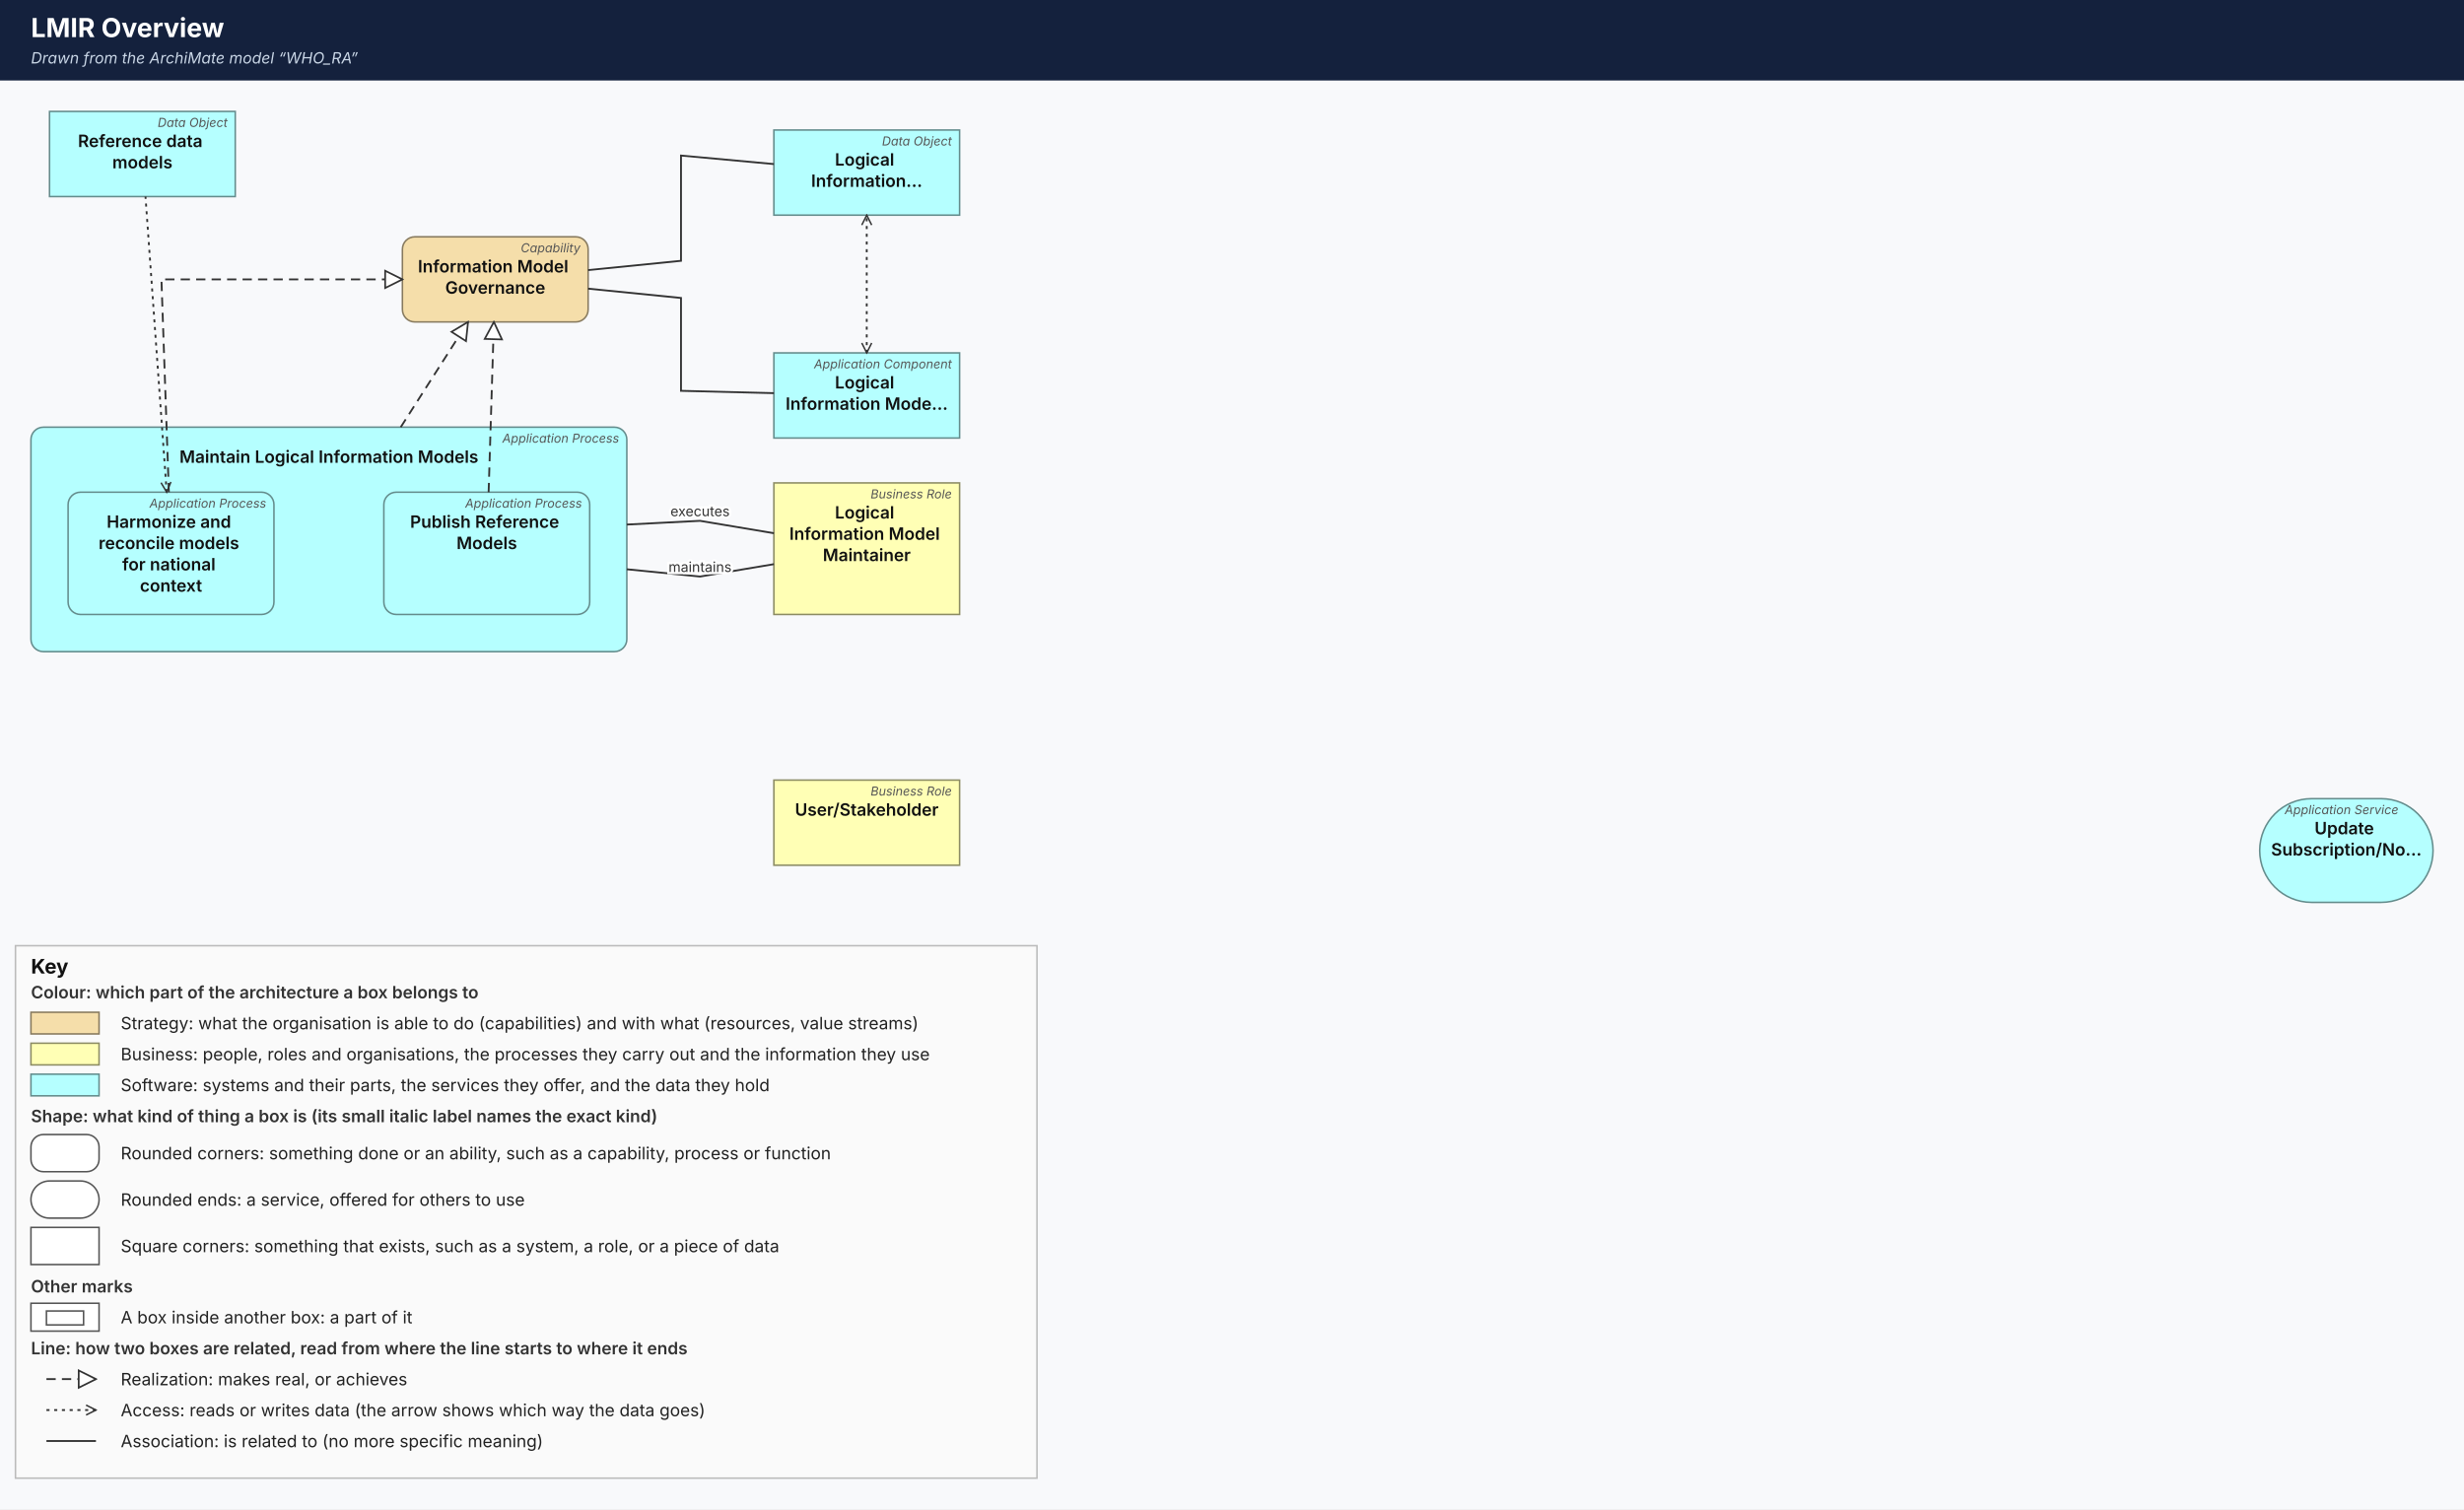
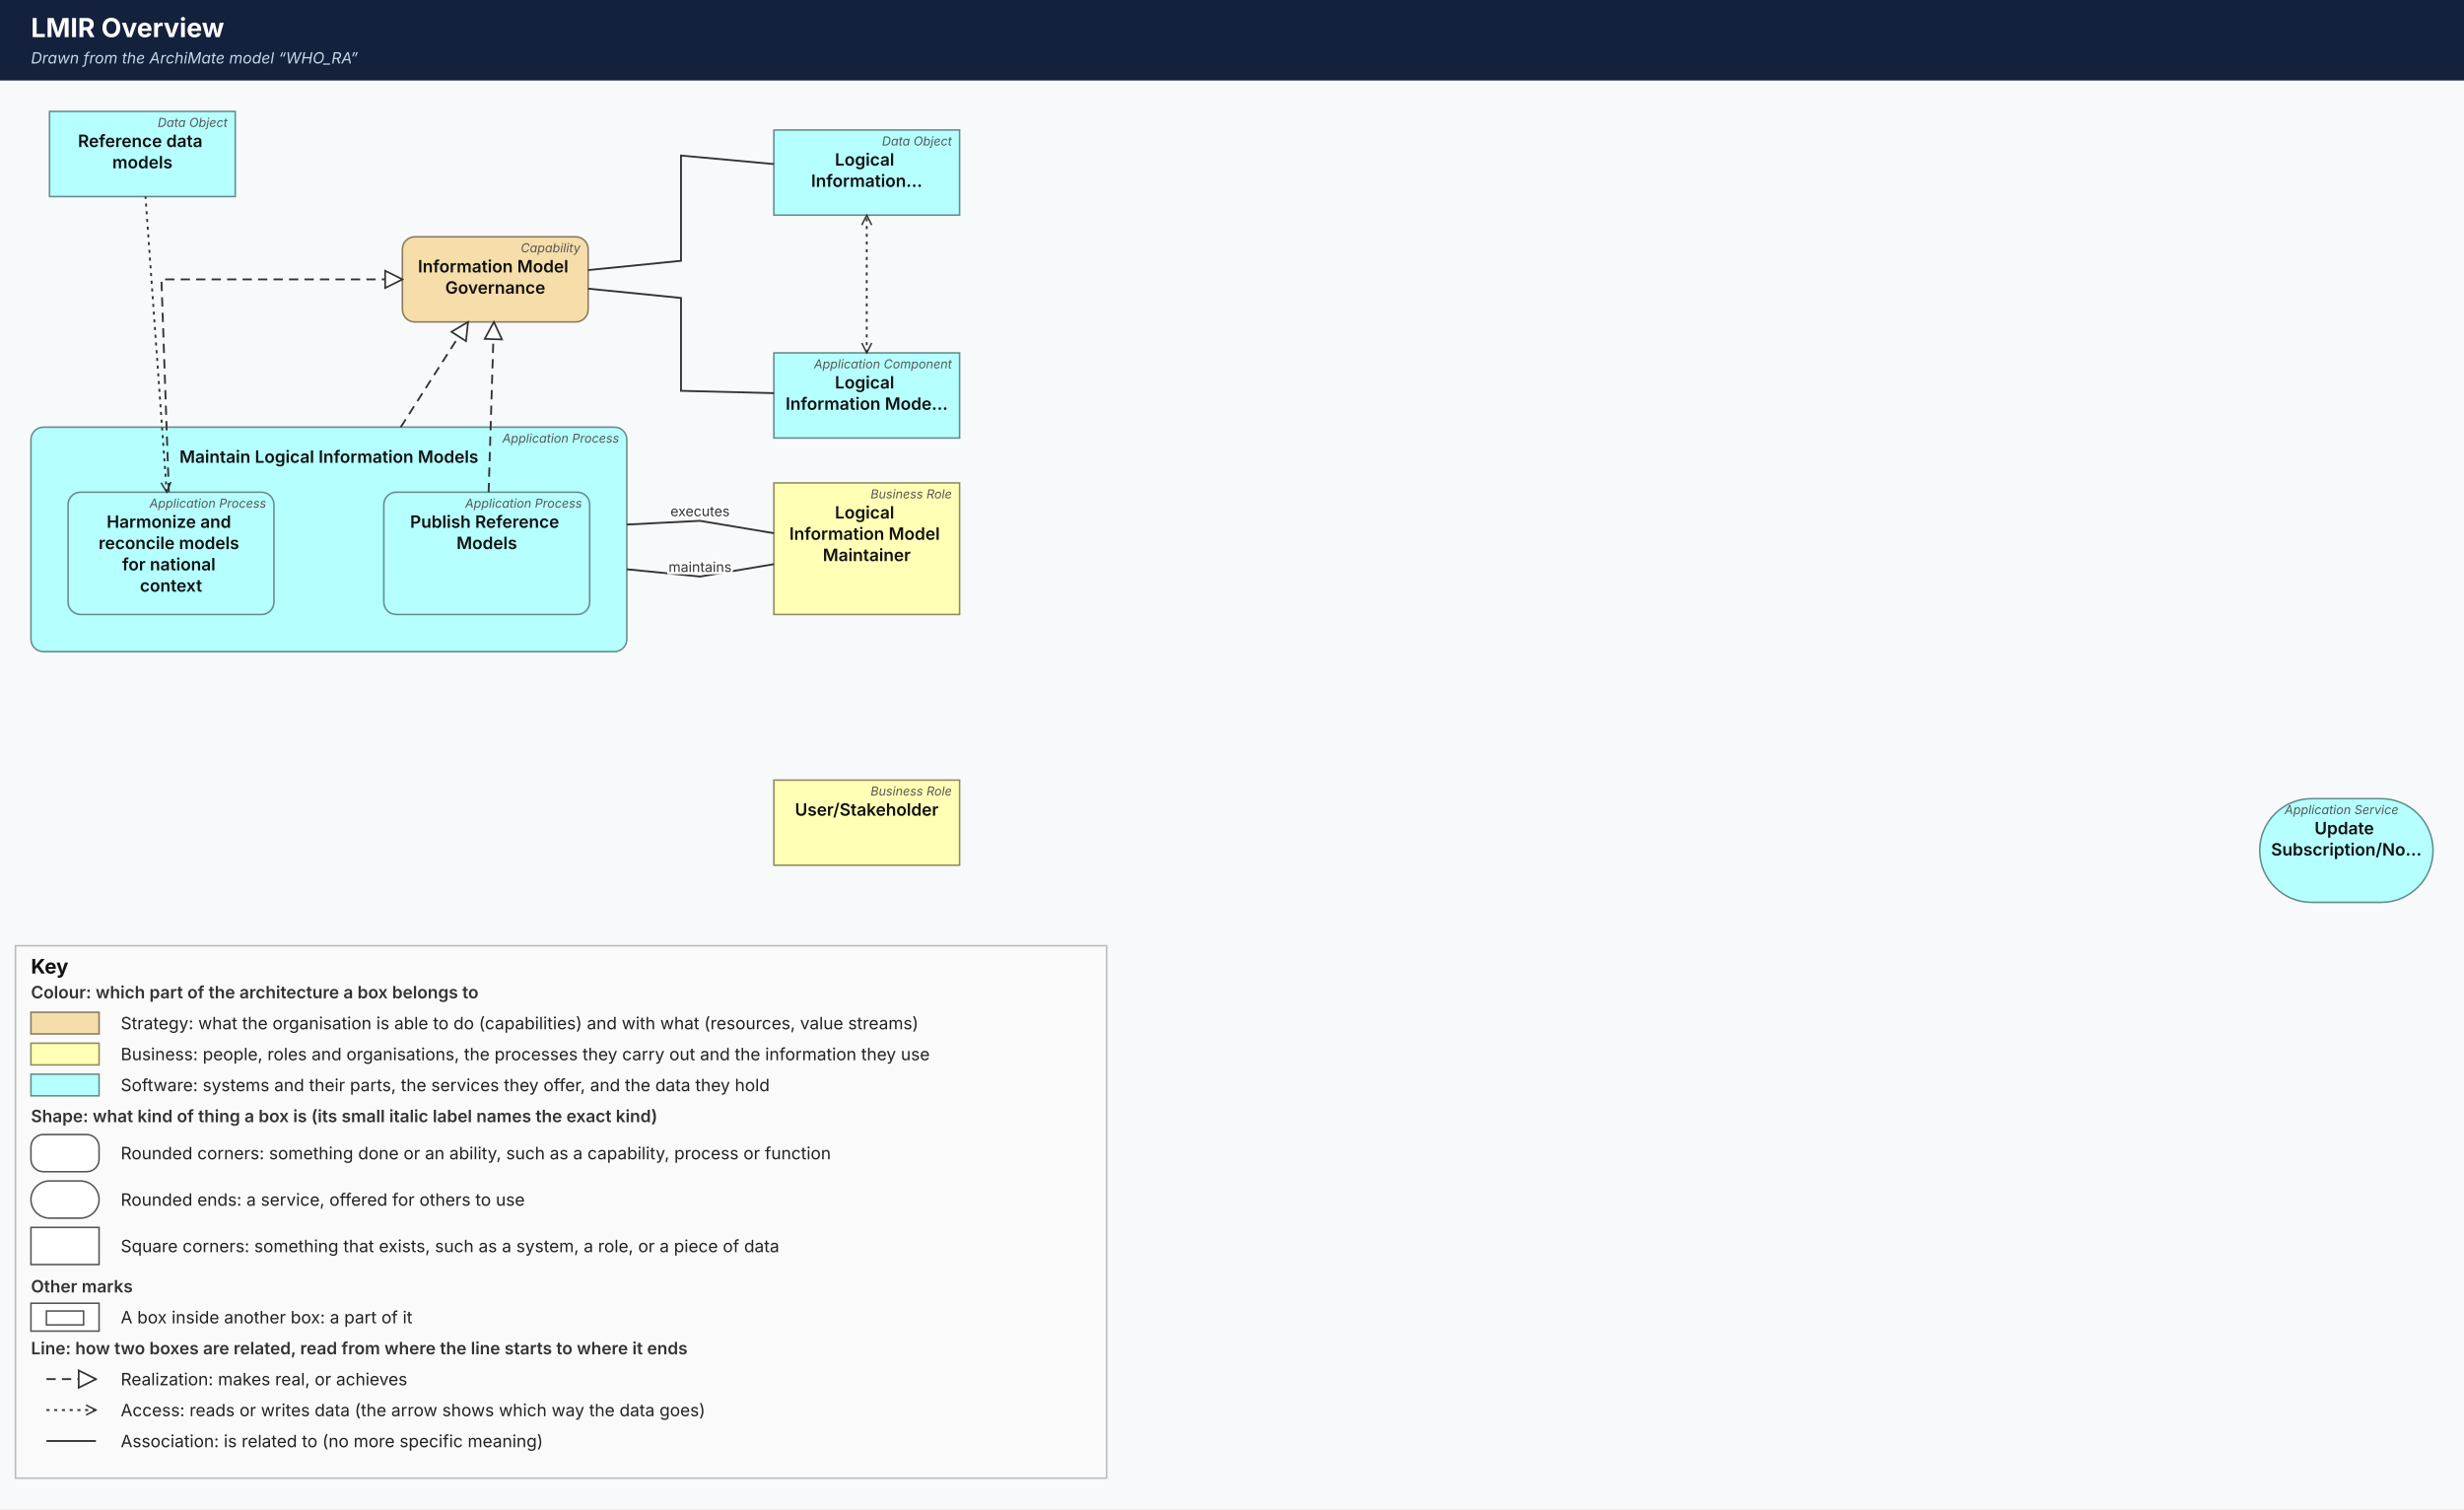
<svg xmlns="http://www.w3.org/2000/svg" viewBox="244 240 1592 975" width="1592" height="975" role="img" aria-labelledby="av-title">
  <style>
.av-name{font:600 11px Inter, "Segoe UI", system-ui, -apple-system, Helvetica, Arial, sans-serif;fill:#111}
.av-type{font:italic 8px Inter, "Segoe UI", system-ui, -apple-system, Helvetica, Arial, sans-serif;fill:#555}
.av-group{font:600 11px Inter, "Segoe UI", system-ui, -apple-system, Helvetica, Arial, sans-serif;fill:#333}
.av-note{font:10px Inter, "Segoe UI", system-ui, -apple-system, Helvetica, Arial, sans-serif;fill:#222}
.av-key{font:11px Inter, "Segoe UI", system-ui, -apple-system, Helvetica, Arial, sans-serif;fill:#222}
.av-keyh{font:600 11px Inter, "Segoe UI", system-ui, -apple-system, Helvetica, Arial, sans-serif;fill:#333}
.av-keyt{font:700 13px Inter, "Segoe UI", system-ui, -apple-system, Helvetica, Arial, sans-serif;fill:#111}
.av-rel{font:9px Inter, "Segoe UI", system-ui, -apple-system, Helvetica, Arial, sans-serif;fill:#333;paint-order:stroke;stroke:#fff;stroke-width:3px}
a:hover rect,a:hover polygon,a:focus rect,a:focus polygon{stroke:#06c;stroke-width:2.5}
</style>
  <defs>
    <marker id="arrow-open" viewBox="0 0 12 12" refX="11" refY="6" markerWidth="11" markerHeight="11" orient="auto-start-reverse" markerUnits="userSpaceOnUse">
      <path d="M1 1 L11 6 L1 11" fill="none" stroke="#333" stroke-width="1.3" />
    </marker>
    <marker id="arrow-filled" viewBox="0 0 12 12" refX="11" refY="6" markerWidth="11" markerHeight="11" orient="auto-start-reverse" markerUnits="userSpaceOnUse">
      <path d="M1 1 L11 6 L1 11 Z" fill="#333" />
    </marker>
    <marker id="arrow-small" viewBox="0 0 10 10" refX="9" refY="5" markerWidth="8" markerHeight="8" orient="auto-start-reverse" markerUnits="userSpaceOnUse">
      <path d="M1 1 L9 5 L1 9" fill="none" stroke="#333" stroke-width="1.2" />
    </marker>
    <marker id="triangle-hollow" viewBox="0 0 14 14" refX="13" refY="7" markerWidth="13" markerHeight="13" orient="auto-start-reverse" markerUnits="userSpaceOnUse">
      <path d="M1 1 L13 7 L1 13 Z" fill="#fff" stroke="#333" stroke-width="1.2" />
    </marker>
    <marker id="diamond-filled" viewBox="0 0 16 10" refX="1" refY="5" markerWidth="16" markerHeight="10" orient="auto-start-reverse" markerUnits="userSpaceOnUse">
      <path d="M1 5 L8 1 L15 5 L8 9 Z" fill="#333" />
    </marker>
    <marker id="diamond-hollow" viewBox="0 0 16 10" refX="1" refY="5" markerWidth="16" markerHeight="10" orient="auto-start-reverse" markerUnits="userSpaceOnUse">
      <path d="M1 5 L8 1 L15 5 L8 9 Z" fill="#fff" stroke="#333" stroke-width="1.2" />
    </marker>
    <marker id="dot" viewBox="0 0 8 8" refX="4" refY="4" markerWidth="7" markerHeight="7" orient="auto" markerUnits="userSpaceOnUse">
      <circle cx="4" cy="4" r="3.2" fill="#333" />
    </marker>
    <pattern id="missing" width="8" height="8" patternUnits="userSpaceOnUse" patternTransform="rotate(45)">
      <rect width="8" height="8" fill="#fff" />
      <line x1="0" y1="0" x2="0" y2="8" stroke="#d33" stroke-width="2" />
    </pattern>
  </defs>
  <rect x="244" y="240" width="1592" height="975" fill="#f8f9fb" />
  <rect x="244" y="240" width="1592" height="52" fill="#14213d" />
  <text x="264" y="264" style="font:700 17px Inter, &quot;Segoe UI&quot;, system-ui, -apple-system, Helvetica, Arial, sans-serif;fill:#fff">LMIR Overview</text>
  <text x="264" y="281" style="font:italic 10px Inter, &quot;Segoe UI&quot;, system-ui, -apple-system, Helvetica, Arial, sans-serif;fill:#c9d6e6">Drawn from the ArchiMate model “WHO_RA”</text>
  <a href="../../../en/dpi-h-ra/archimate/0.2.0/elements/logical-information-model-registry/" target="_top">
    <rect x="744" y="468" width="120" height="55" fill="#b5ffff" stroke="#648c8c" stroke-width="1" />
    <text class="av-type" x="859" y="478" text-anchor="end">Application Component</text>
    <text class="av-name" x="804" y="491" text-anchor="middle">
      <tspan x="804" dy="0">Logical</tspan>
      <tspan x="804" dy="13.75">Information Mode…</tspan>
    </text>
  </a>
  <a href="../../../en/dpi-h-ra/archimate/0.2.0/elements/information-model-governance/" target="_top">
    <rect x="504" y="393" width="120" height="55" rx="8" fill="#f5deaa" stroke="#877a5e" stroke-width="1" />
    <text class="av-type" x="619" y="403" text-anchor="end">Capability</text>
    <text class="av-name" x="564" y="416" text-anchor="middle">
      <tspan x="564" dy="0">Information Model</tspan>
      <tspan x="564" dy="13.75">Governance</tspan>
    </text>
  </a>
  <a href="../../../en/dpi-h-ra/archimate/0.2.0/elements/maintain-logical-information-models/" target="_top">
    <rect x="264" y="516" width="385" height="145" rx="8" fill="#b5ffff" stroke="#648c8c" stroke-width="1" />
    <text class="av-type" x="644" y="526" text-anchor="end">Application Process</text>
    <text class="av-name" x="456.5" y="539" text-anchor="middle">
      <tspan x="456.5" dy="0">Maintain Logical Information Models</tspan>
    </text>
  </a>
  <a href="../../../en/dpi-h-ra/archimate/0.2.0/elements/publish-reference-models/" target="_top">
    <rect x="492" y="558" width="133" height="79" rx="8" fill="#b5ffff" stroke="#648c8c" stroke-width="1" />
    <text class="av-type" x="620" y="568" text-anchor="end">Application Process</text>
    <text class="av-name" x="558.5" y="581" text-anchor="middle">
      <tspan x="558.5" dy="0">Publish Reference</tspan>
      <tspan x="558.5" dy="13.75">Models</tspan>
    </text>
  </a>
  <a href="../../../en/dpi-h-ra/archimate/0.2.0/elements/harmonize-and-reconcile-models-for-national-context/" target="_top">
    <rect x="288" y="558" width="133" height="79" rx="8" fill="#b5ffff" stroke="#648c8c" stroke-width="1" />
    <text class="av-type" x="416" y="568" text-anchor="end">Application Process</text>
    <text class="av-name" x="354.5" y="581" text-anchor="middle">
      <tspan x="354.5" dy="0">Harmonize and</tspan>
      <tspan x="354.5" dy="13.75">reconcile models</tspan>
      <tspan x="354.5" dy="13.75">for national</tspan>
      <tspan x="354.5" dy="13.75">context</tspan>
    </text>
  </a>
  <a href="../../../en/dpi-h-ra/archimate/0.2.0/elements/update-subscription-notification/" target="_top">
    <rect x="1704" y="756" width="112" height="67" rx="33.5" fill="#b5ffff" stroke="#648c8c" stroke-width="1" />
    <text class="av-type" x="1793.667" y="766" text-anchor="end">Application Service</text>
    <text class="av-name" x="1760" y="779" text-anchor="middle">
      <tspan x="1760" dy="0">Update</tspan>
      <tspan x="1760" dy="13.75">Subscription/No…</tspan>
    </text>
  </a>
  <a href="../../../en/dpi-h-ra/archimate/0.2.0/elements/reference-data-models/" target="_top">
    <rect x="276" y="312" width="120" height="55" fill="#b5ffff" stroke="#648c8c" stroke-width="1" />
    <text class="av-type" x="391" y="322" text-anchor="end">Data Object</text>
    <text class="av-name" x="336" y="335" text-anchor="middle">
      <tspan x="336" dy="0">Reference data</tspan>
      <tspan x="336" dy="13.75">models</tspan>
    </text>
  </a>
  <a href="../../../en/dpi-h-ra/archimate/0.2.0/elements/logical-information-model-maintainer/" target="_top">
    <rect x="744" y="552" width="120" height="85" fill="#ffffb5" stroke="#8c8c64" stroke-width="1" />
    <text class="av-type" x="859" y="562" text-anchor="end">Business Role</text>
    <text class="av-name" x="804" y="575" text-anchor="middle">
      <tspan x="804" dy="0">Logical</tspan>
      <tspan x="804" dy="13.75">Information Model</tspan>
      <tspan x="804" dy="13.75">Maintainer</tspan>
    </text>
  </a>
  <a href="../../../en/dpi-h-ra/archimate/0.2.0/elements/logical-information-models/" target="_top">
    <rect x="744" y="324" width="120" height="55" fill="#b5ffff" stroke="#648c8c" stroke-width="1" />
    <text class="av-type" x="859" y="334" text-anchor="end">Data Object</text>
    <text class="av-name" x="804" y="347" text-anchor="middle">
      <tspan x="804" dy="0">Logical</tspan>
      <tspan x="804" dy="13.75">Information…</tspan>
    </text>
  </a>
  <a href="../../../en/dpi-h-ra/archimate/0.2.0/elements/user-stakeholder/" target="_top">
    <rect x="744" y="744" width="120" height="55" fill="#ffffb5" stroke="#8c8c64" stroke-width="1" />
    <text class="av-type" x="859" y="754" text-anchor="end">Business Role</text>
    <text class="av-name" x="804" y="767" text-anchor="middle">
      <tspan x="804" dy="0">User/Stakeholder</tspan>
    </text>
  </a>
  <a href="../../../en/dpi-h-ra/archimate/0.2.0/relationships/id-274a1c6653c24a208bace113e1123493/" target="_top">
    <path d="M804 468 L804 379" fill="none" stroke="#333" stroke-width="1.2" stroke-dasharray="2 3" marker-start="url(#arrow-small)" marker-end="url(#arrow-small)" />
    <path d="M804 468 L804 379" fill="none" stroke="transparent" stroke-width="8" />
  </a>
  <a href="../../../en/dpi-h-ra/archimate/0.2.0/relationships/id-3e40ade7604c431bb03f1be2efa2ebfd/" target="_top">
    <path d="M624 426.5 L684 432.5 L684 492.5 L744 494" fill="none" stroke="#333" stroke-width="1.2" />
    <path d="M624 426.5 L684 432.5 L684 492.5 L744 494" fill="none" stroke="transparent" stroke-width="8" />
  </a>
  <a href="../../../en/dpi-h-ra/archimate/0.2.0/relationships/id-823facbe25724e4c8d597d0c5252c44b/" target="_top">
    <path d="M624 414.5 L684 408.5 L684 340.5 L744 346" fill="none" stroke="#333" stroke-width="1.2" />
    <path d="M624 414.5 L684 408.5 L684 340.5 L744 346" fill="none" stroke="transparent" stroke-width="8" />
  </a>
  <a href="../../../en/dpi-h-ra/archimate/0.2.0/relationships/id-6b5013343d1b49349aa59c1298dd7d0a/" target="_top">
    <path d="M502.9 516 L546.4 448" fill="none" stroke="#333" stroke-width="1.2" stroke-dasharray="6 4" marker-end="url(#triangle-hollow)" />
    <path d="M502.9 516 L546.4 448" fill="none" stroke="transparent" stroke-width="8" />
  </a>
  <a href="../../../en/dpi-h-ra/archimate/0.2.0/relationships/id-b22ddb126a584b2cbfd2dff6060fb741/" target="_top">
    <path d="M559.7 558 L563.1 448" fill="none" stroke="#333" stroke-width="1.2" stroke-dasharray="6 4" marker-end="url(#triangle-hollow)" />
    <path d="M559.7 558 L563.1 448" fill="none" stroke="transparent" stroke-width="8" />
  </a>
  <a href="../../../en/dpi-h-ra/archimate/0.2.0/relationships/id-4360d0a953f24a80b596e7d0a629a4a7/" target="_top">
    <path d="M353.1 558 L348.3 420.5 L504 420.5" fill="none" stroke="#333" stroke-width="1.2" stroke-dasharray="6 4" marker-end="url(#triangle-hollow)" />
    <path d="M353.1 558 L348.3 420.5 L504 420.5" fill="none" stroke="transparent" stroke-width="8" />
  </a>
  <a href="../../../en/dpi-h-ra/archimate/0.2.0/relationships/id-ebbef93edbb44c1e858dde7c299ec2f7/" target="_top">
    <path d="M351.7 558 L338 367" fill="none" stroke="#333" stroke-width="1.2" stroke-dasharray="2 3" marker-start="url(#arrow-small)" />
    <path d="M351.7 558 L338 367" fill="none" stroke="transparent" stroke-width="8" />
  </a>
  <a href="../../../en/dpi-h-ra/archimate/0.2.0/relationships/id-edfc9131e1394ee999d6e52b65634f29/" target="_top">
    <path d="M744 584.5 L696.3 576.5 L649 578.9" fill="none" stroke="#333" stroke-width="1.2" />
    <path d="M744 584.5 L696.3 576.5 L649 578.9" fill="none" stroke="transparent" stroke-width="8" />
    <text class="av-rel" x="696.3" y="573.5" text-anchor="middle">executes</text>
  </a>
  <a href="../../../en/dpi-h-ra/archimate/0.2.0/relationships/id-35446b885774443db7c9f439beaf9cd4/" target="_top">
    <path d="M744 604.5 L696.3 612.5 L649 607.8" fill="none" stroke="#333" stroke-width="1.2" />
    <path d="M744 604.5 L696.3 612.5 L649 607.8" fill="none" stroke="transparent" stroke-width="8" />
    <text class="av-rel" x="696.3" y="609.5" text-anchor="middle">maintains</text>
  </a>
  <g class="av-legend">
-     <rect x="254" y="851" width="660" height="344" fill="#fafafa" stroke="#bbb" />
+     <rect x="254" y="851" width="705" height="344" fill="#fafafa" stroke="#bbb" />
    <text class="av-keyt" x="264" y="869">Key</text>
    <text class="av-keyh" x="264" y="885">Colour: which part of the architecture a box belongs to</text>
    <rect x="264" y="894" width="44" height="14" fill="#f5deaa" stroke="#877a5e" />
    <text class="av-key" x="322" y="905">Strategy: what the organisation is able to do (capabilities) and with what (resources, value streams)</text>
    <rect x="264" y="914" width="44" height="14" fill="#ffffb5" stroke="#8c8c64" />
    <text class="av-key" x="322" y="925">Business: people, roles and organisations, the processes they carry out and the information they use</text>
    <rect x="264" y="934" width="44" height="14" fill="#b5ffff" stroke="#648c8c" />
    <text class="av-key" x="322" y="945">Software: systems and their parts, the services they offer, and the data they hold</text>
    <text class="av-keyh" x="264" y="965">Shape: what kind of thing a box is (its small italic label names the exact kind)</text>
    <rect x="264" y="973" width="44" height="24" rx="8" fill="#fff" stroke="#555" />
    <text class="av-key" x="322" y="989">Rounded corners: something done or an ability, such as a capability, process or function</text>
    <rect x="264" y="1003" width="44" height="24" rx="12" fill="#fff" stroke="#555" />
    <text class="av-key" x="322" y="1019">Rounded ends: a service, offered for others to use</text>
    <rect x="264" y="1033" width="44" height="24" fill="#fff" stroke="#555" />
    <text class="av-key" x="322" y="1049">Square corners: something that exists, such as a system, a role, or a piece of data</text>
    <text class="av-keyh" x="264" y="1075">Other marks</text>
    <rect x="264" y="1082" width="44" height="18" fill="#fff" stroke="#555" />
    <rect x="274" y="1087" width="24" height="9" fill="#fff" stroke="#555" />
    <text class="av-key" x="322" y="1095">A box inside another box: a part of it</text>
    <text class="av-keyh" x="264" y="1115">Line: how two boxes are related, read from where the line starts to where it ends</text>
    <path d="M274 1131 L306 1131" fill="none" stroke="#333" stroke-width="1.2" stroke-dasharray="6 4" marker-end="url(#triangle-hollow)" />
    <text class="av-key" x="322" y="1135">Realization: makes real, or achieves</text>
    <path d="M274 1151 L306 1151" fill="none" stroke="#333" stroke-width="1.2" stroke-dasharray="2 3" marker-end="url(#arrow-small)" />
    <text class="av-key" x="322" y="1155">Access: reads or writes data (the arrow shows which way the data goes)</text>
    <path d="M274 1171 L306 1171" fill="none" stroke="#333" stroke-width="1.2" />
    <text class="av-key" x="322" y="1175">Association: is related to (no more specific meaning)</text>
  </g>
</svg>
